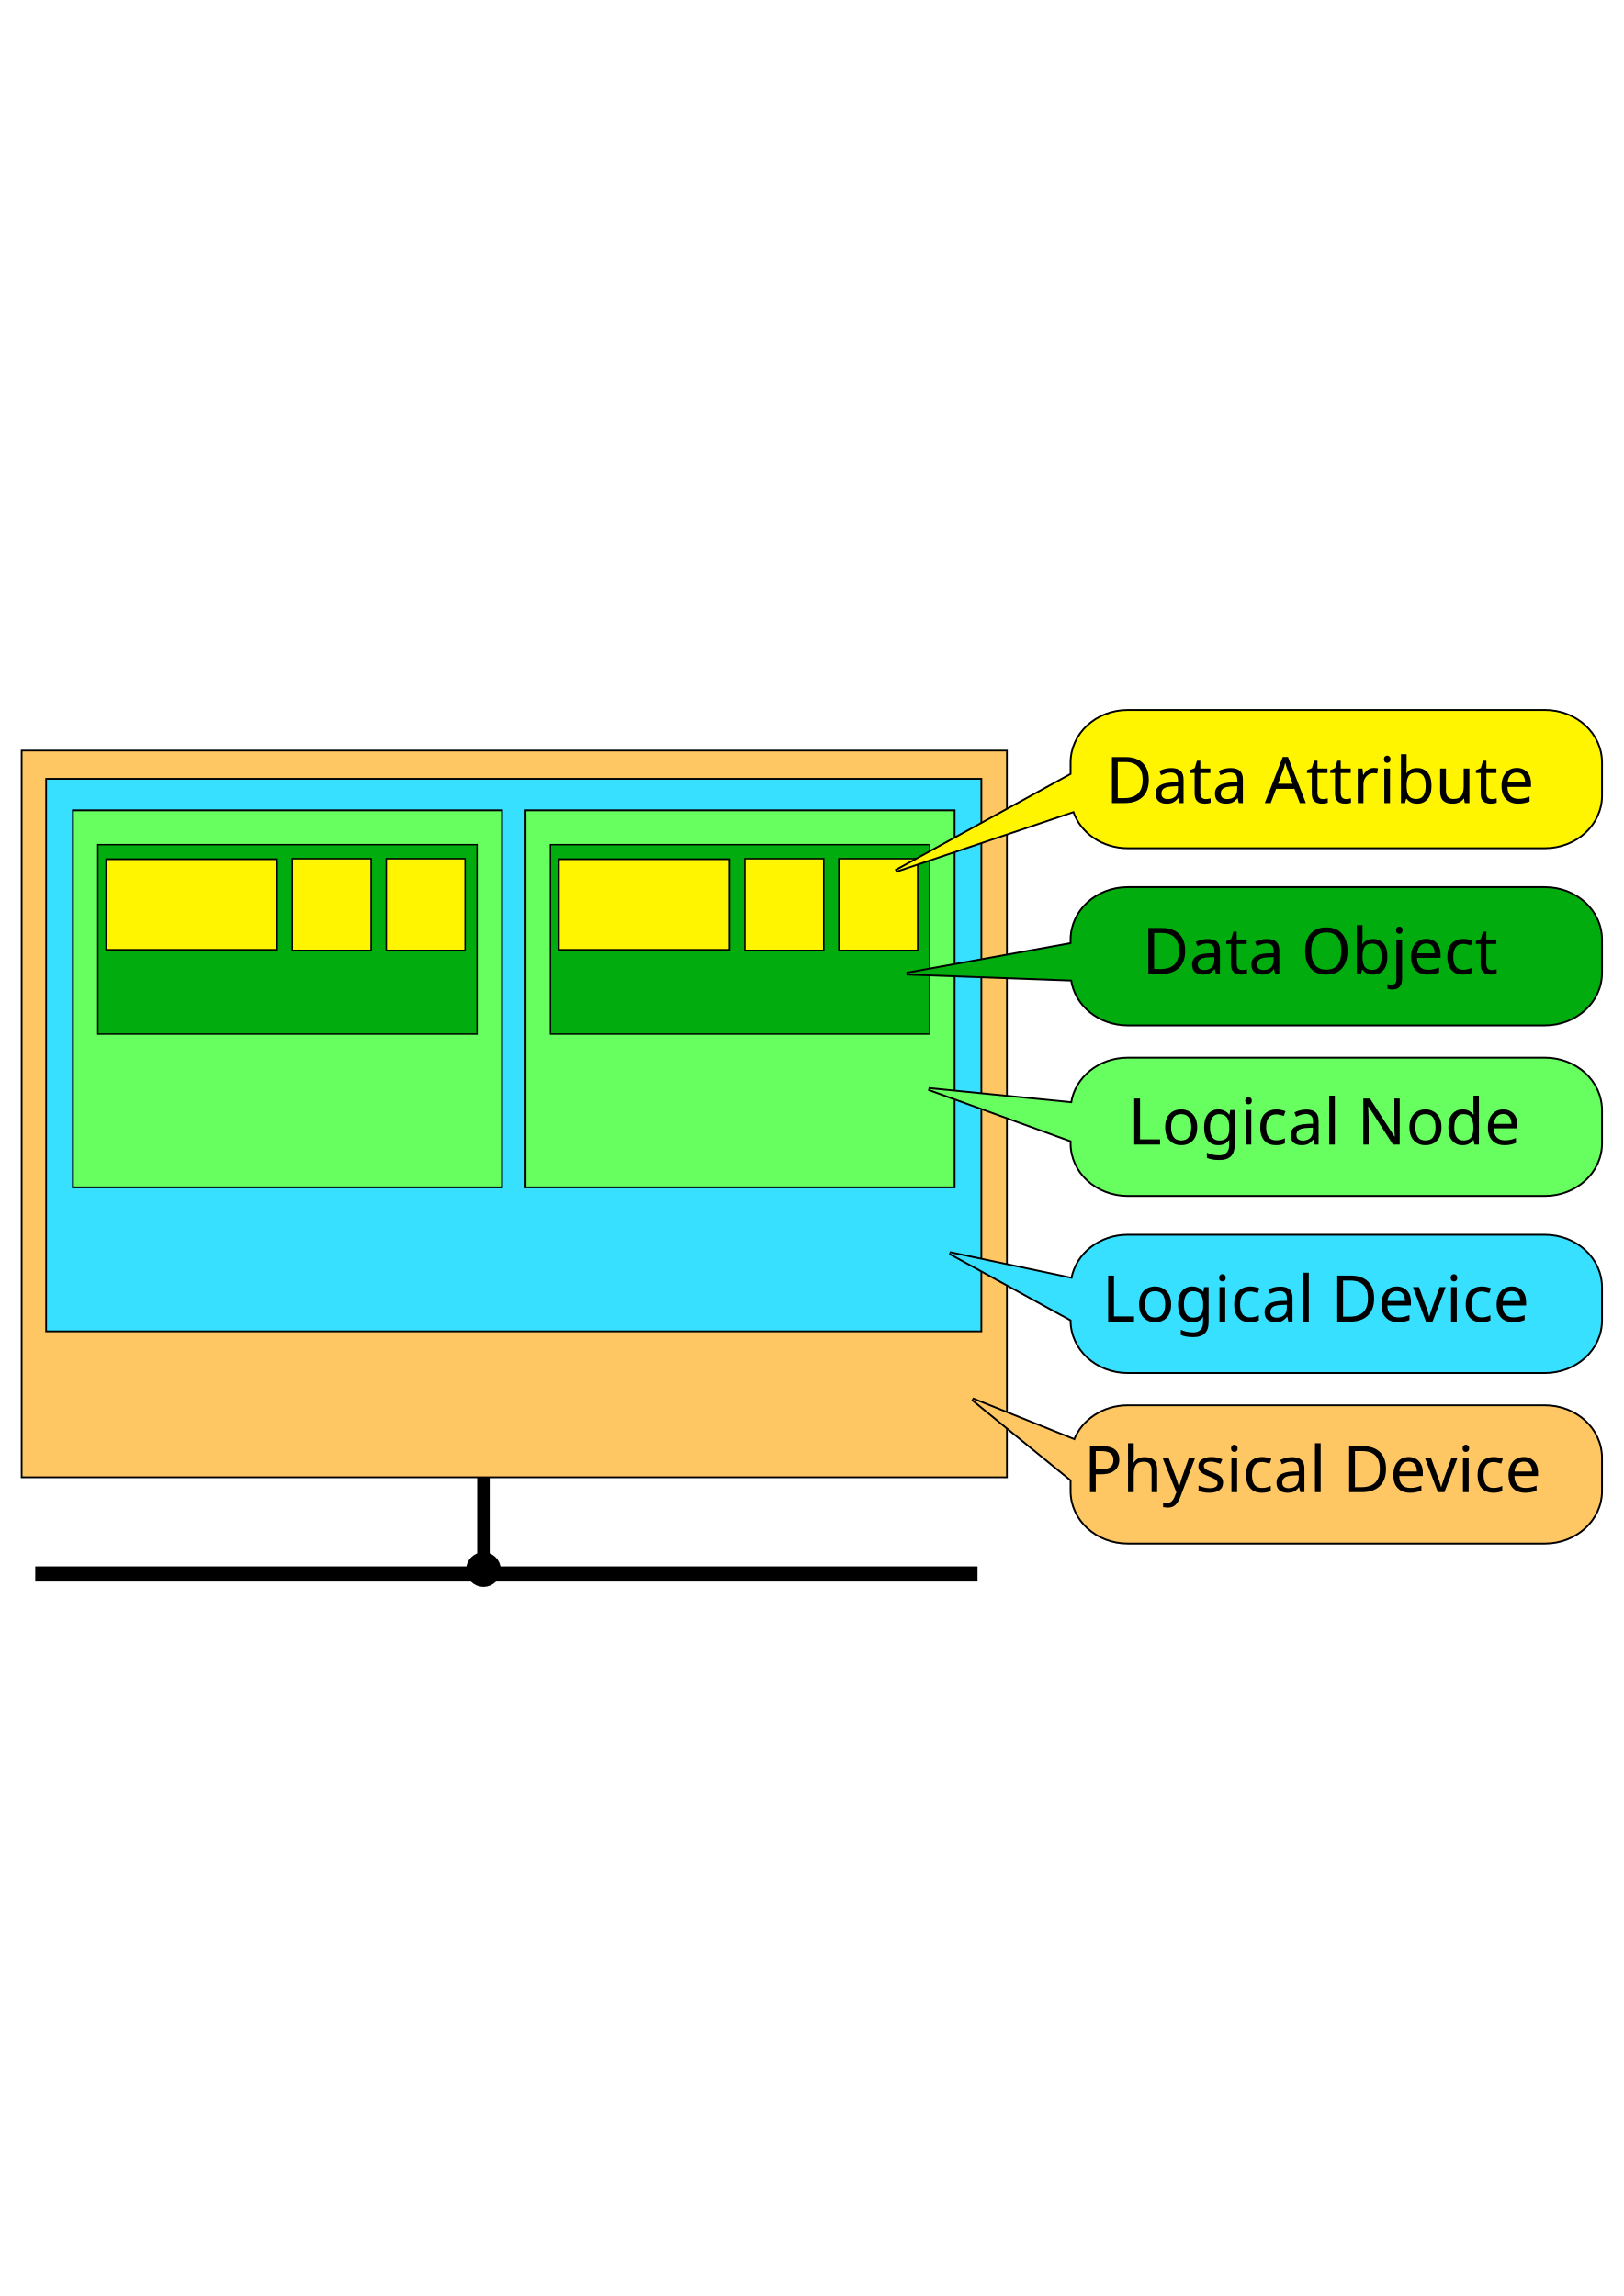
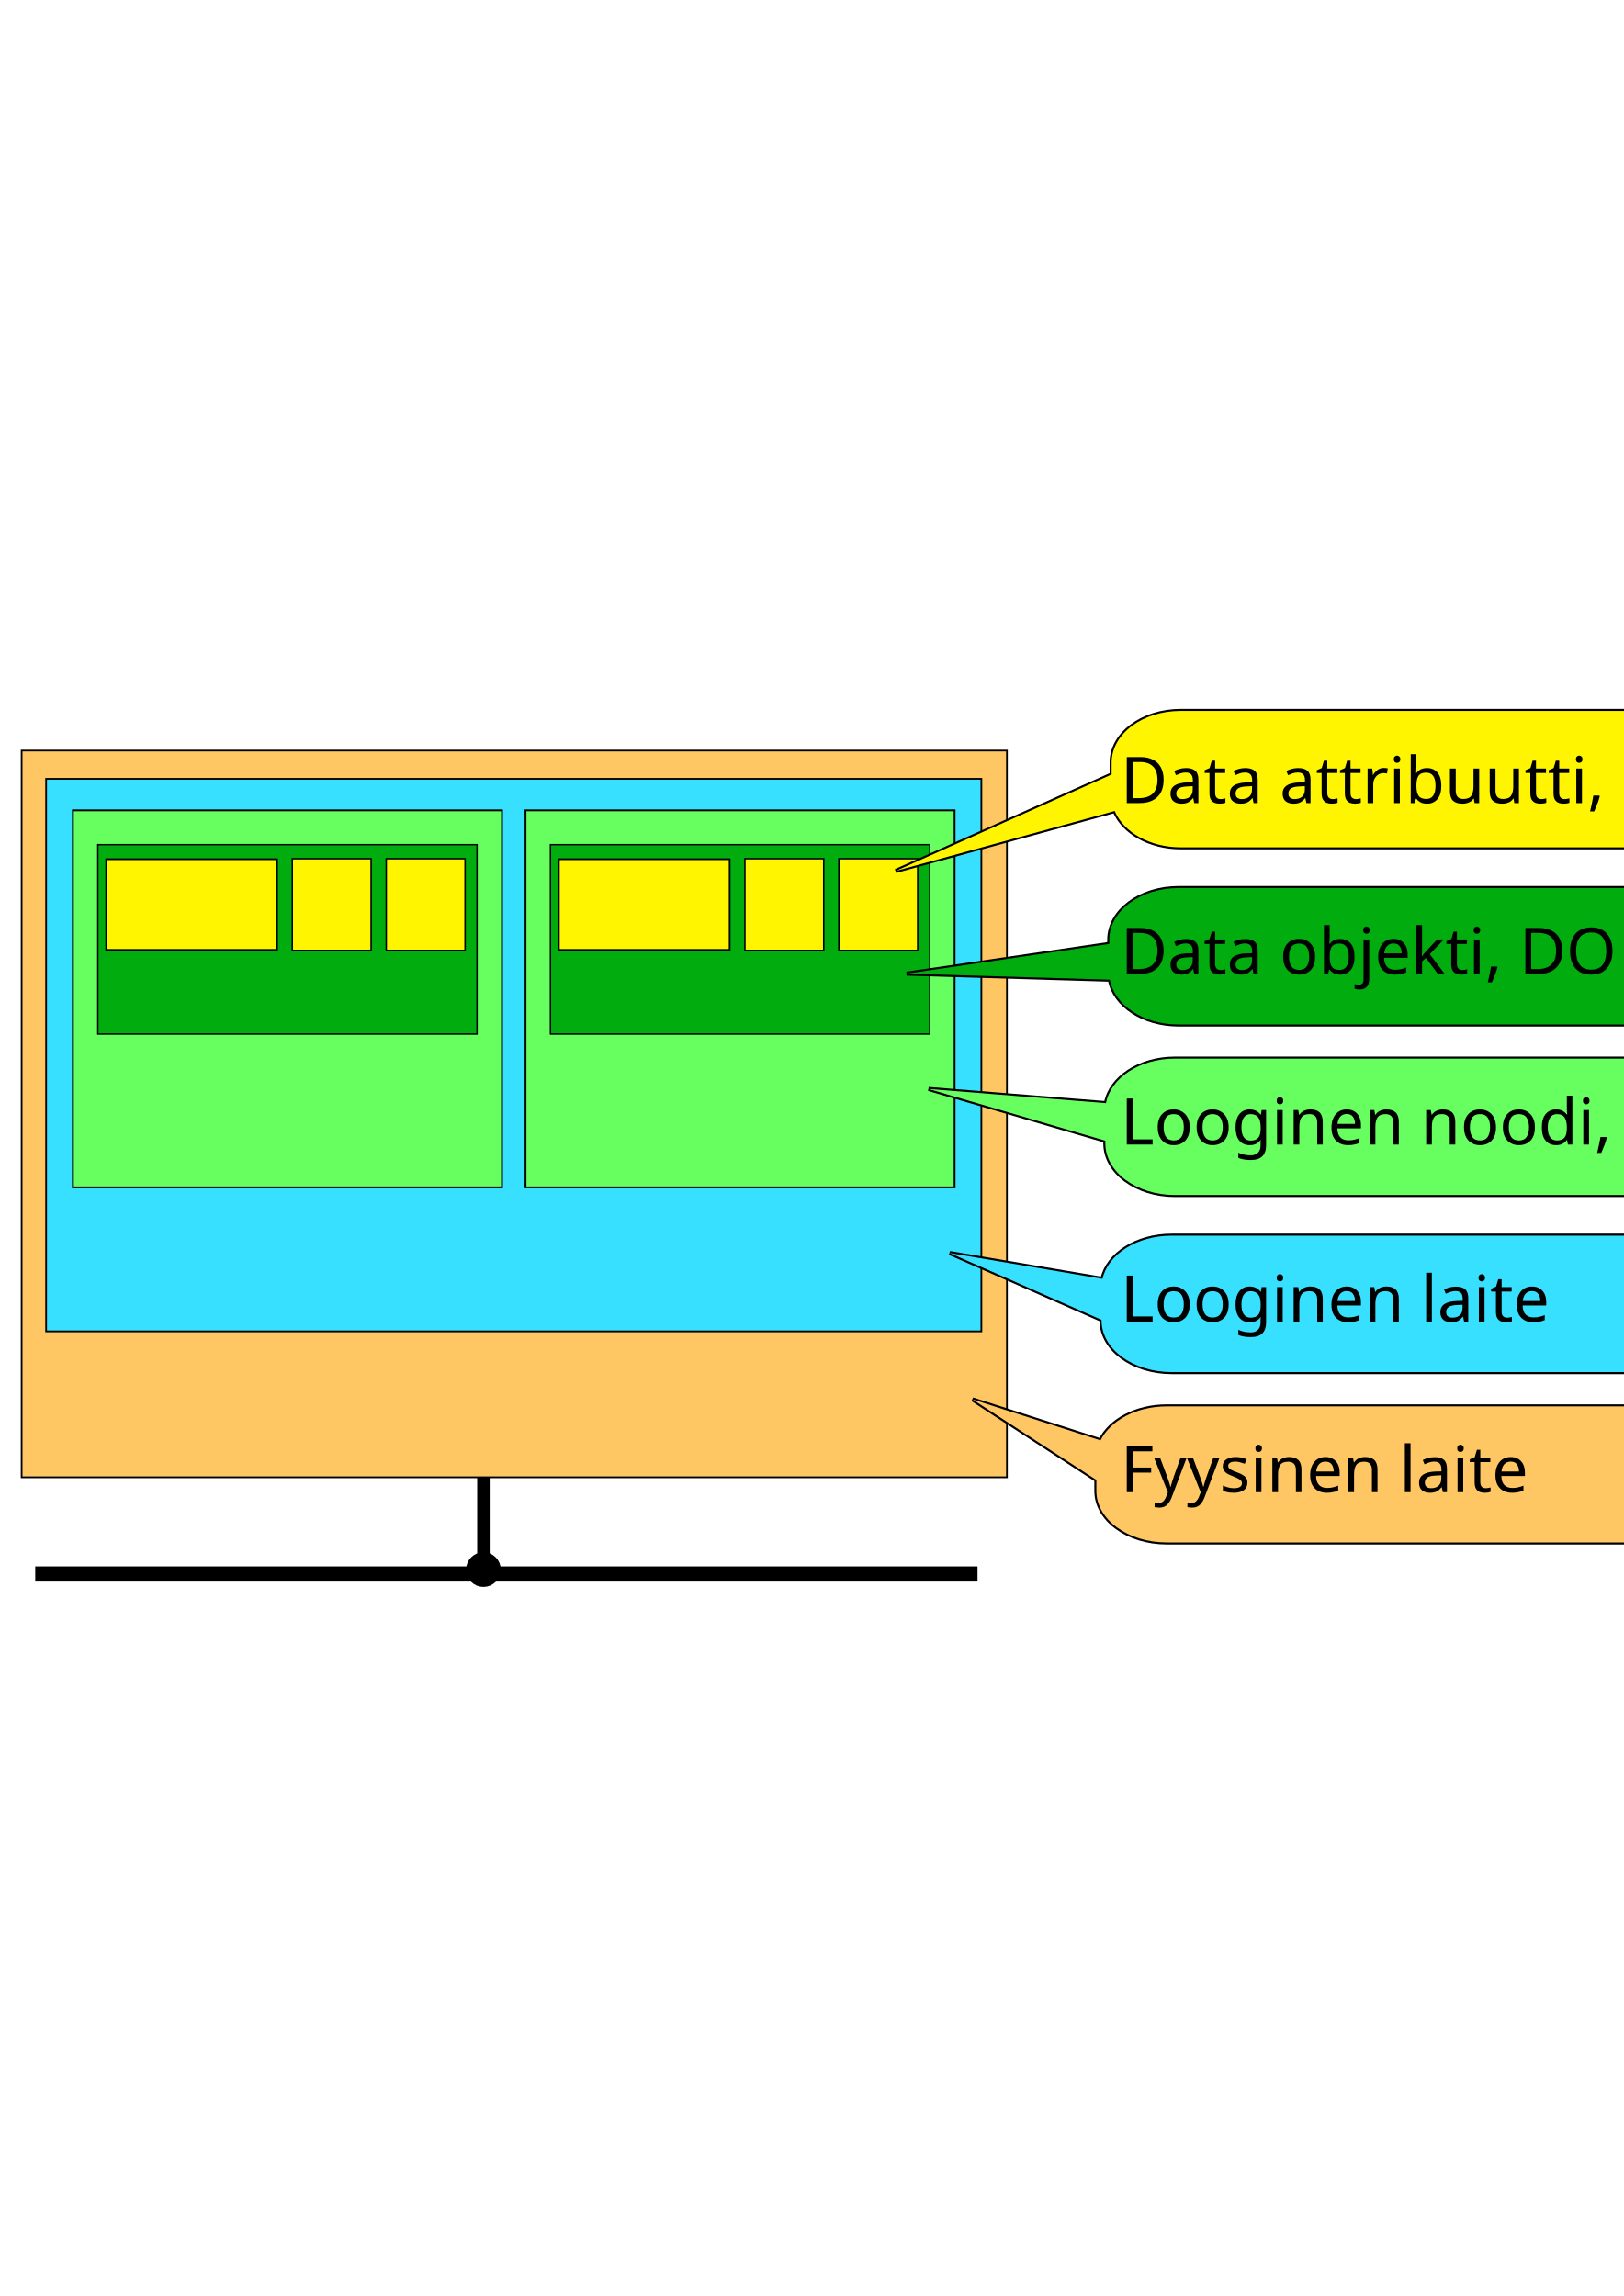
<svg xmlns="http://www.w3.org/2000/svg" width="210mm" height="297mm" viewBox="0 0 210 297" version="1.1" id="svg8">
  <defs id="defs2" />
  <g id="layer1">
    <path style="fill:none;stroke:#000000;stroke-width:1.616;stroke-linecap:butt;stroke-linejoin:miter;stroke-miterlimit:4;stroke-dasharray:none;stroke-opacity:1" d="m 62.525,203.035 v -13.634" id="path1458" />
    <flowRoot xml:space="preserve" id="flowRoot103" style="font-style:normal;font-weight:normal;font-size:16px;line-height:1.25;font-family:sans-serif;letter-spacing:0px;word-spacing:0px;fill:#000000;fill-opacity:1;stroke:none" transform="matrix(0.2567282,0,0,0.2567282,3.117297,4.408754)">
      <flowRegion id="flowRegion105" style="font-size:16px">
        <rect id="rect107" width="305.066" height="217.183" x="395.98" y="72.971" style="font-size:16px" />
      </flowRegion>
      <flowPara id="flowPara109" />
    </flowRoot>
    <rect style="opacity:1;fill:#ffc664;fill-opacity:1;fill-rule:evenodd;stroke:#000000;stroke-width:0.443;stroke-linecap:round;stroke-linejoin:miter;stroke-miterlimit:4;stroke-dasharray:none;stroke-dashoffset:0;stroke-opacity:1;paint-order:stroke markers fill" id="rect1299" width="127.209" height="93.78" x="2.909" y="97.201" />
    <rect style="opacity:1;fill:#38e0ff;fill-opacity:1;fill-rule:evenodd;stroke:#000000;stroke-width:0.45;stroke-linecap:round;stroke-linejoin:miter;stroke-miterlimit:4;stroke-dasharray:none;stroke-dashoffset:0;stroke-opacity:1;paint-order:stroke markers fill" id="rect1141" width="120.734" height="71.248" x="6.078" y="100.858" />
    <g id="g1073" transform="matrix(0.7861599,0,0,0.7861599,-34.36895,69.79945)">
      <rect y="44.698" x="55.859" height="61.739" width="70.292" id="rect847" style="opacity:1;fill:#67ff5f;fill-opacity:1;fill-rule:evenodd;stroke:#000000;stroke-width:0.6;stroke-linecap:round;stroke-linejoin:miter;stroke-miterlimit:4;stroke-dasharray:none;stroke-dashoffset:0;stroke-opacity:1;paint-order:stroke markers fill" />
      <rect y="50.307" x="59.928" height="30.932" width="62.154" id="rect837" style="opacity:1;fill:#00ac0e;fill-opacity:1;fill-rule:evenodd;stroke:#000000;stroke-width:0.466;stroke-linecap:round;stroke-linejoin:miter;stroke-miterlimit:4;stroke-dasharray:none;stroke-dashoffset:0;stroke-opacity:1;paint-order:stroke markers fill" />
      <g transform="translate(0.5669634,0.03848121)" id="g1251">
        <rect style="fill:#fff500;fill-opacity:1;fill-rule:evenodd;stroke:#000000;stroke-width:0.563;stroke-linecap:square;stroke-linejoin:miter;stroke-miterlimit:4;stroke-dasharray:none;stroke-dashoffset:0;stroke-opacity:1;paint-order:stroke markers fill" id="rect82" width="27.82" height="14.635" x="60.766" y="52.692" />
        <flowRoot xml:space="preserve" id="flowRoot916" style="font-style:normal;font-weight:normal;font-size:44.112px;line-height:1.25;font-family:sans-serif;text-align:center;letter-spacing:0px;word-spacing:0px;writing-mode:lr-tb;direction:ltr;text-anchor:middle;fill:#000000;fill-opacity:1;stroke:none" transform="matrix(0.2239254,0,0,0.2239254,1.341307,13.1967)">
          <flowRegion id="flowRegion918" style="font-size:44.112px;text-align:center;writing-mode:lr-tb;direction:ltr;text-anchor:middle">
            <rect ry="0" id="rect920" width="141.379" height="65.191" x="257.354" y="188.575" style="font-size:44.112px;text-align:center;writing-mode:lr-tb;direction:ltr;text-anchor:middle" />
          </flowRegion>
          <flowPara id="flowPara922">Mag</flowPara>
        </flowRoot>
      </g>
      <g transform="translate(-2.474475,0.03848216)" id="g1220">
        <rect y="52.59" x="94.4" height="14.838" width="12.725" id="rect1177" style="fill:#fff500;fill-opacity:1;fill-rule:evenodd;stroke:#000000;stroke-width:0.487;stroke-linecap:square;stroke-linejoin:miter;stroke-miterlimit:4;stroke-dasharray:none;stroke-dashoffset:0;stroke-opacity:1;paint-order:stroke markers fill" />
        <flowRoot transform="matrix(0.2239254,0,0,0.2239254,31.33831,11.47221)" style="font-style:normal;font-weight:normal;font-size:44.112px;line-height:1.25;font-family:sans-serif;text-align:center;letter-spacing:0px;word-spacing:0px;writing-mode:lr-tb;direction:ltr;text-anchor:middle;fill:#000000;fill-opacity:1;stroke:none" id="flowRoot1185" xml:space="preserve">
          <flowRegion style="font-size:44.112px;text-align:center;writing-mode:lr-tb;direction:ltr;text-anchor:middle" id="flowRegion1181">
            <rect style="font-size:44.112px;text-align:center;writing-mode:lr-tb;direction:ltr;text-anchor:middle" y="188.405" x="257.184" height="65.532" width="107.117" id="rect1179" />
          </flowRegion>
          <flowPara id="flowPara1183">q</flowPara>
        </flowRoot>
      </g>
      <g transform="translate(0.8126544,1.700893)" id="g1244">
        <rect style="fill:#fff500;fill-opacity:1;fill-rule:evenodd;stroke:#000000;stroke-width:0.487;stroke-linecap:square;stroke-linejoin:miter;stroke-miterlimit:4;stroke-dasharray:none;stroke-dashoffset:0;stroke-opacity:1;paint-order:stroke markers fill" id="rect1222" width="12.725" height="14.838" x="106.571" y="50.927" />
        <flowRoot xml:space="preserve" id="flowRoot1230" style="font-style:normal;font-weight:normal;font-size:44.112px;line-height:1.25;font-family:sans-serif;text-align:center;letter-spacing:0px;word-spacing:0px;writing-mode:lr-tb;direction:ltr;text-anchor:middle;fill:#000000;fill-opacity:1;stroke:none" transform="matrix(0.2239254,0,0,0.2239254,43.33906,11.37771)">
          <flowRegion id="flowRegion1226" style="font-size:44.112px;text-align:center;writing-mode:lr-tb;direction:ltr;text-anchor:middle">
            <rect id="rect1224" width="107.117" height="65.532" x="257.184" y="188.405" style="font-size:44.112px;text-align:center;writing-mode:lr-tb;direction:ltr;text-anchor:middle" />
          </flowRegion>
          <flowPara id="flowPara1228">t</flowPara>
        </flowRoot>
      </g>
      <flowRoot transform="matrix(0.2645833,0,0,0.2645833,18.56158,-0.4566717)" style="font-style:normal;font-weight:normal;font-size:37.333px;line-height:1.25;font-family:sans-serif;letter-spacing:0px;word-spacing:0px;fill:#000000;fill-opacity:1;stroke:none" id="flowRoot839" xml:space="preserve">
        <flowRegion style="font-size:37.333px" id="flowRegion841">
          <rect style="font-size:37.333px" y="266.091" x="227.5" height="47.5" width="98.929" id="rect843" />
        </flowRegion>
        <flowPara id="flowPara845">TotW</flowPara>
      </flowRoot>
      <flowRoot transform="matrix(0.2645833,0,0,0.2645833,11.44527,2.56607)" style="font-style:normal;font-weight:normal;font-size:40px;line-height:1.25;font-family:sans-serif;letter-spacing:0px;word-spacing:0px;fill:#000000;fill-opacity:1;stroke:none" id="flowRoot849" xml:space="preserve">
        <flowRegion id="flowRegion851">
          <rect y="307.045" x="224.968" height="47.379" width="154.682" id="rect853" />
        </flowRegion>
        <flowPara id="flowPara855">MMXU1</flowPara>
      </flowRoot>
      <flowRoot transform="matrix(0.2645833,0,0,0.2645833,7.728702,-11.15188)" style="font-style:normal;font-variant:normal;font-weight:normal;font-stretch:normal;font-size:32px;line-height:1.25;font-family:sans-serif;-inkscape-font-specification:'sans-serif, Normal';font-variant-ligatures:normal;font-variant-caps:normal;font-variant-numeric:normal;font-feature-settings:normal;text-align:start;letter-spacing:0px;word-spacing:0px;writing-mode:lr-tb;text-anchor:start;fill:#000000;fill-opacity:1;stroke:none" id="flowRoot1031" xml:space="preserve">
        <flowRegion style="font-style:normal;font-variant:normal;font-weight:normal;font-stretch:normal;font-size:32px;font-family:sans-serif;-inkscape-font-specification:'sans-serif, Normal';font-variant-ligatures:normal;font-variant-caps:normal;font-variant-numeric:normal;font-feature-settings:normal;text-align:start;writing-mode:lr-tb;text-anchor:start" id="flowRegion1033">
          <rect style="font-style:normal;font-variant:normal;font-weight:normal;font-stretch:normal;font-size:32px;font-family:sans-serif;-inkscape-font-specification:'sans-serif, Normal';font-variant-ligatures:normal;font-variant-caps:normal;font-variant-numeric:normal;font-feature-settings:normal;text-align:start;writing-mode:lr-tb;text-anchor:start" y="402.281" x="211.122" height="41.667" width="211.735" id="rect1035" />
        </flowRegion>
        <flowPara id="flowPara1037">Logical Node</flowPara>
      </flowRoot>
    </g>
    <rect y="104.939" x="68.084" height="48.537" width="55.261" id="rect1075" style="opacity:1;fill:#67ff5f;fill-opacity:1;fill-rule:evenodd;stroke:#000000;stroke-width:0.472;stroke-linecap:round;stroke-linejoin:miter;stroke-miterlimit:4;stroke-dasharray:none;stroke-dashoffset:0;stroke-opacity:1;paint-order:stroke markers fill" />
    <rect y="109.349" x="71.283" height="24.317" width="48.863" id="rect1077" style="opacity:1;fill:#00ac0e;fill-opacity:1;fill-rule:evenodd;stroke:#000000;stroke-width:0.367;stroke-linecap:round;stroke-linejoin:miter;stroke-miterlimit:4;stroke-dasharray:none;stroke-dashoffset:0;stroke-opacity:1;paint-order:stroke markers fill" />
    <g transform="matrix(0.7861599,0,0,0.7861599,24.61527,69.8297)" id="g1089">
      <rect style="fill:#fff500;fill-opacity:1;fill-rule:evenodd;stroke:#000000;stroke-width:0.563;stroke-linecap:square;stroke-linejoin:miter;stroke-miterlimit:4;stroke-dasharray:none;stroke-dashoffset:0;stroke-opacity:1;paint-order:stroke markers fill" id="rect1079" width="27.82" height="14.635" x="60.766" y="52.692" />
      <flowRoot xml:space="preserve" id="flowRoot1087" style="font-style:normal;font-weight:normal;font-size:44.112px;line-height:1.25;font-family:sans-serif;text-align:center;letter-spacing:0px;word-spacing:0px;writing-mode:lr-tb;direction:ltr;text-anchor:middle;fill:#000000;fill-opacity:1;stroke:none" transform="matrix(0.2239254,0,0,0.2239254,1.341307,13.1967)">
        <flowRegion id="flowRegion1083" style="font-size:44.112px;text-align:center;writing-mode:lr-tb;direction:ltr;text-anchor:middle">
          <rect ry="0" id="rect1081" width="141.379" height="65.191" x="257.354" y="188.575" style="font-size:44.112px;text-align:center;writing-mode:lr-tb;direction:ltr;text-anchor:middle" />
        </flowRegion>
        <flowPara id="flowPara1085">StVal</flowPara>
      </flowRoot>
    </g>
    <g transform="matrix(0.7861599,0,0,0.7861599,22.22421,69.8297)" id="g1101">
      <rect y="52.59" x="94.4" height="14.838" width="12.725" id="rect1091" style="fill:#fff500;fill-opacity:1;fill-rule:evenodd;stroke:#000000;stroke-width:0.487;stroke-linecap:square;stroke-linejoin:miter;stroke-miterlimit:4;stroke-dasharray:none;stroke-dashoffset:0;stroke-opacity:1;paint-order:stroke markers fill" />
      <flowRoot transform="matrix(0.2239254,0,0,0.2239254,31.33831,11.47221)" style="font-style:normal;font-weight:normal;font-size:44.112px;line-height:1.25;font-family:sans-serif;text-align:center;letter-spacing:0px;word-spacing:0px;writing-mode:lr-tb;direction:ltr;text-anchor:middle;fill:#000000;fill-opacity:1;stroke:none" id="flowRoot1099" xml:space="preserve">
        <flowRegion style="font-size:44.112px;text-align:center;writing-mode:lr-tb;direction:ltr;text-anchor:middle" id="flowRegion1095">
          <rect style="font-size:44.112px;text-align:center;writing-mode:lr-tb;direction:ltr;text-anchor:middle" y="188.405" x="257.184" height="65.532" width="107.117" id="rect1093" />
        </flowRegion>
        <flowPara id="flowPara1097">q</flowPara>
      </flowRoot>
    </g>
    <g transform="matrix(0.7861599,0,0,0.7861599,24.80842,71.13662)" id="g1113">
      <rect style="fill:#fff500;fill-opacity:1;fill-rule:evenodd;stroke:#000000;stroke-width:0.487;stroke-linecap:square;stroke-linejoin:miter;stroke-miterlimit:4;stroke-dasharray:none;stroke-dashoffset:0;stroke-opacity:1;paint-order:stroke markers fill" id="rect1103" width="12.725" height="14.838" x="106.571" y="50.927" />
      <flowRoot xml:space="preserve" id="flowRoot1111" style="font-style:normal;font-weight:normal;font-size:44.112px;line-height:1.25;font-family:sans-serif;text-align:center;letter-spacing:0px;word-spacing:0px;writing-mode:lr-tb;direction:ltr;text-anchor:middle;fill:#000000;fill-opacity:1;stroke:none" transform="matrix(0.2239254,0,0,0.2239254,43.33906,11.37771)">
        <flowRegion id="flowRegion1107" style="font-size:44.112px;text-align:center;writing-mode:lr-tb;direction:ltr;text-anchor:middle">
          <rect id="rect1105" width="107.117" height="65.532" x="257.184" y="188.405" style="font-size:44.112px;text-align:center;writing-mode:lr-tb;direction:ltr;text-anchor:middle" />
        </flowRegion>
        <flowPara id="flowPara1109">t</flowPara>
      </flowRoot>
    </g>
    <flowRoot transform="matrix(0.2080048,0,0,0.2080048,41.59832,69.44043)" style="font-style:normal;font-weight:normal;font-size:37.333px;line-height:1.25;font-family:sans-serif;letter-spacing:0px;word-spacing:0px;fill:#000000;fill-opacity:1;stroke:none" id="flowRoot1121" xml:space="preserve">
      <flowRegion style="font-size:37.333px" id="flowRegion1117">
        <rect style="font-size:37.333px" y="266.091" x="227.5" height="45.357" width="72.5" id="rect1115" />
      </flowRegion>
      <flowPara id="flowPara1119">Pos</flowPara>
    </flowRoot>
    <flowRoot transform="matrix(0.2080048,0,0,0.2080048,35.32866,71.81679)" style="font-style:normal;font-weight:normal;font-size:40px;line-height:1.25;font-family:sans-serif;letter-spacing:0px;word-spacing:0px;fill:#000000;fill-opacity:1;stroke:none" id="flowRoot1129" xml:space="preserve">
      <flowRegion id="flowRegion1125">
        <rect y="307.045" x="224.968" height="48.093" width="134.682" id="rect1123" />
      </flowRegion>
      <flowPara id="flowPara1127">XCBR1</flowPara>
    </flowRoot>
    <flowRoot transform="matrix(0.2080048,0,0,0.2080048,30.24554,61.03229)" style="font-style:normal;font-variant:normal;font-weight:normal;font-stretch:normal;font-size:32px;line-height:1.25;font-family:sans-serif;-inkscape-font-specification:'sans-serif, Normal';font-variant-ligatures:normal;font-variant-caps:normal;font-variant-numeric:normal;font-feature-settings:normal;text-align:start;letter-spacing:0px;word-spacing:0px;writing-mode:lr-tb;text-anchor:start;fill:#000000;fill-opacity:1;stroke:none" id="flowRoot1137" xml:space="preserve">
      <flowRegion style="font-style:normal;font-variant:normal;font-weight:normal;font-stretch:normal;font-size:32px;font-family:sans-serif;-inkscape-font-specification:'sans-serif, Normal';font-variant-ligatures:normal;font-variant-caps:normal;font-variant-numeric:normal;font-feature-settings:normal;text-align:start;writing-mode:lr-tb;text-anchor:start" id="flowRegion1133">
        <rect style="font-style:normal;font-variant:normal;font-weight:normal;font-stretch:normal;font-size:32px;font-family:sans-serif;-inkscape-font-specification:'sans-serif, Normal';font-variant-ligatures:normal;font-variant-caps:normal;font-variant-numeric:normal;font-feature-settings:normal;text-align:start;writing-mode:lr-tb;text-anchor:start" y="402.281" x="211.122" height="36.667" width="210.307" id="rect1131" />
      </flowRegion>
      <flowPara id="flowPara1135">Logical Node</flowPara>
    </flowRoot>
    <flowRoot xml:space="preserve" id="flowRoot1279" style="font-style:normal;font-variant:normal;font-weight:normal;font-stretch:normal;font-size:32px;line-height:1.25;font-family:sans-serif;-inkscape-font-specification:'sans-serif, Normal';font-variant-ligatures:normal;font-variant-caps:normal;font-variant-numeric:normal;font-feature-settings:normal;text-align:start;letter-spacing:0px;word-spacing:0px;writing-mode:lr-tb;text-anchor:start;fill:#000000;fill-opacity:1;stroke:none" transform="matrix(0.2080048,0,0,0.2080048,-20.20851,69.178)">
      <flowRegion id="flowRegion1281" style="font-style:normal;font-variant:normal;font-weight:normal;font-stretch:normal;font-size:32px;font-family:sans-serif;-inkscape-font-specification:'sans-serif, Normal';font-variant-ligatures:normal;font-variant-caps:normal;font-variant-numeric:normal;font-feature-settings:normal;text-align:start;writing-mode:lr-tb;text-anchor:start">
        <rect id="rect1283" width="237.857" height="40" x="300" y="456.091" style="font-style:normal;font-variant:normal;font-weight:normal;font-stretch:normal;font-size:32px;font-family:sans-serif;-inkscape-font-specification:'sans-serif, Normal';font-variant-ligatures:normal;font-variant-caps:normal;font-variant-numeric:normal;font-feature-settings:normal;text-align:start;writing-mode:lr-tb;text-anchor:start" />
      </flowRegion>
      <flowPara id="flowPara1285">Logical Device</flowPara>
    </flowRoot>
    <text xml:space="preserve" style="font-style:normal;font-weight:normal;font-size:10.269px;line-height:1.25;font-family:sans-serif;letter-spacing:0px;word-spacing:0px;fill:#000000;fill-opacity:1;stroke:none;stroke-width:0.257" x="146.152" y="132.136" id="text1289">
      <tspan id="tspan1287" x="146.152" y="141.222" style="stroke-width:0.257" />
    </text>
    <flowRoot xml:space="preserve" id="flowRoot1291" style="font-style:normal;font-weight:normal;font-size:40px;line-height:1.25;font-family:sans-serif;letter-spacing:0px;word-spacing:0px;fill:#000000;fill-opacity:1;stroke:none" transform="matrix(0.2080048,0,0,0.2080048,31.96007,68.60517)">
      <flowRegion id="flowRegion1293">
        <rect id="rect1295" width="208.878" height="55.953" x="126.122" y="414.424" />
      </flowRegion>
      <flowPara id="flowPara1297">LDx</flowPara>
    </flowRoot>
    <flowRoot xml:space="preserve" id="flowRoot1301" style="font-style:normal;font-variant:normal;font-weight:normal;font-stretch:normal;font-size:32px;line-height:1.25;font-family:sans-serif;-inkscape-font-specification:'sans-serif, Normal';font-variant-ligatures:normal;font-variant-caps:normal;font-variant-numeric:normal;font-feature-settings:normal;text-align:start;letter-spacing:0px;word-spacing:0px;writing-mode:lr-tb;text-anchor:start;fill:#000000;fill-opacity:1;stroke:none" transform="matrix(0.2080048,0,0,0.2080048,5.164143,66.179)">
      <flowRegion id="flowRegion1303" style="font-style:normal;font-variant:normal;font-weight:normal;font-stretch:normal;font-size:32px;font-family:sans-serif;-inkscape-font-specification:'sans-serif, Normal';font-variant-ligatures:normal;font-variant-caps:normal;font-variant-numeric:normal;font-feature-settings:normal;text-align:start;writing-mode:lr-tb;text-anchor:start">
        <rect id="rect1305" width="319.286" height="47.857" x="169.286" y="556.805" style="font-style:normal;font-variant:normal;font-weight:normal;font-stretch:normal;font-size:32px;font-family:sans-serif;-inkscape-font-specification:'sans-serif, Normal';font-variant-ligatures:normal;font-variant-caps:normal;font-variant-numeric:normal;font-feature-settings:normal;text-align:start;writing-mode:lr-tb;text-anchor:start" />
      </flowRegion>
      <flowPara id="flowPara1307">Physical Device</flowPara>
    </flowRoot>
    <flowRoot xml:space="preserve" id="flowRoot1309" style="font-style:normal;font-weight:normal;font-size:40px;line-height:1.25;font-family:sans-serif;letter-spacing:0px;word-spacing:0px;fill:#000000;fill-opacity:1;stroke:none" transform="matrix(0.2080048,0,0,0.2080048,0.2601859,62.97094)">
      <flowRegion id="flowRegion1311">
        <rect id="rect1313" width="102.857" height="47.857" x="271.429" y="528.234" />
      </flowRegion>
      <flowPara id="flowPara1315">IEDx</flowPara>
    </flowRoot>
-     <path style="opacity:1;fill:#fff500;fill-opacity:1;fill-rule:evenodd;stroke:#000000;stroke-width:0.472;stroke-linecap:round;stroke-linejoin:miter;stroke-miterlimit:4;stroke-dasharray:none;stroke-dashoffset:0;stroke-opacity:1;paint-order:stroke markers fill" d="m 145.859,91.957 c -4.033,0 -7.28,2.982 -7.28,6.686 v 1.539 l -22.738,12.485 23.063,-7.76 c 0.917,2.728 3.676,4.699 6.956,4.699 h 53.938 c 4.033,0 7.28,-2.982 7.28,-6.686 v -4.278 c 0,-3.704 -3.247,-6.686 -7.28,-6.686 z" id="rect1339" />
-     <text xml:space="preserve" style="font-style:normal;font-weight:normal;font-size:8.32px;line-height:1.25;font-family:sans-serif;letter-spacing:0px;word-spacing:0px;fill:#000000;fill-opacity:1;stroke:none;stroke-width:0.208" x="143" y="103.884" id="text1321">
-       <tspan id="tspan1319" x="143" y="103.884" style="stroke-width:0.208">Data Attribute</tspan>
+     <path style="opacity:1;fill:#fff500;fill-opacity:1;fill-rule:evenodd;stroke:#000000;stroke-width:0.523;stroke-linecap:round;stroke-linejoin:miter;stroke-miterlimit:4;stroke-dasharray:none;stroke-dashoffset:0;stroke-opacity:1;paint-order:stroke markers fill" d="m 152.714,91.957 c -4.954,0 -8.943,2.982 -8.943,6.686 v 1.539 l -27.931,12.485 28.33,-7.76 c 1.127,2.728 4.516,4.699 8.544,4.699 h 66.255 c 4.954,0 8.943,-2.982 8.943,-6.686 v -4.278 c 0,-3.704 -3.988,-6.686 -8.943,-6.686 z" id="rect1339" />
+     <text xml:space="preserve" style="font-style:normal;font-weight:normal;font-size:8.32px;line-height:1.25;font-family:sans-serif;letter-spacing:0px;word-spacing:0px;fill:#000000;fill-opacity:1;stroke:none;stroke-width:0.208" x="144.919" y="103.884" id="text1321">
+       <tspan id="tspan1319" x="144.919" y="103.884" style="stroke-width:0.208">Data attribuutti, DA</tspan>
    </text>
-     <path style="opacity:1;fill:#00ac0e;fill-opacity:1;fill-rule:evenodd;stroke:#000000;stroke-width:0.472;stroke-linecap:round;stroke-linejoin:miter;stroke-miterlimit:4;stroke-dasharray:none;stroke-dashoffset:0;stroke-opacity:1;paint-order:stroke markers fill" d="m 145.859,114.874 c -4.033,0 -7.28,2.982 -7.28,6.686 v 0.537 l -21.318,3.849 21.383,0.781 c 0.471,3.28 3.51,5.797 7.215,5.797 h 53.938 c 4.033,0 7.28,-2.982 7.28,-6.686 v -4.278 c 0,-3.704 -3.247,-6.686 -7.28,-6.686 z" id="rect1352" />
-     <text xml:space="preserve" style="font-style:normal;font-weight:normal;font-size:8.32px;line-height:1.25;font-family:sans-serif;letter-spacing:0px;word-spacing:0px;fill:#000000;fill-opacity:1;stroke:none;stroke-width:0.208" x="147.707" y="125.994" id="text1325">
-       <tspan id="tspan1323" x="147.707" y="125.994" style="stroke-width:0.208">Data Object</tspan>
+     <path style="opacity:1;fill:#00ac0e;fill-opacity:1;fill-rule:evenodd;stroke:#000000;stroke-width:0.523;stroke-linecap:round;stroke-linejoin:miter;stroke-miterlimit:4;stroke-dasharray:none;stroke-dashoffset:0;stroke-opacity:1;paint-order:stroke markers fill" d="m 152.413,114.874 c -4.958,0 -8.949,2.982 -8.949,6.686 v 0.537 l -26.203,3.849 26.284,0.781 c 0.579,3.28 4.315,5.797 8.868,5.797 h 66.299 c 4.958,0 8.949,-2.982 8.949,-6.686 v -4.278 c 0,-3.704 -3.991,-6.686 -8.949,-6.686 z" id="rect1352" />
+     <text xml:space="preserve" style="font-style:normal;font-weight:normal;font-size:8.32px;line-height:1.25;font-family:sans-serif;letter-spacing:0px;word-spacing:0px;fill:#000000;fill-opacity:1;stroke:none;stroke-width:0.208" x="144.919" y="125.994" id="text1325">
+       <tspan id="tspan1323" x="144.919" y="125.994" style="stroke-width:0.208">Data objekti, DO</tspan>
    </text>
-     <path style="opacity:1;fill:#67ff5f;fill-opacity:1;fill-rule:evenodd;stroke:#000000;stroke-width:0.472;stroke-linecap:round;stroke-linejoin:miter;stroke-miterlimit:4;stroke-dasharray:none;stroke-dashoffset:0;stroke-opacity:1;paint-order:stroke markers fill" d="m 145.859,136.936 c -3.692,0 -6.724,2.5 -7.21,5.764 l -18.551,-1.836 18.481,6.693 v 0.342 c 0,3.704 3.247,6.686 7.28,6.686 h 53.938 c 4.033,0 7.28,-2.982 7.28,-6.686 v -4.278 c 0,-3.704 -3.247,-6.686 -7.28,-6.686 z" id="rect1354" />
-     <text xml:space="preserve" style="font-style:normal;font-weight:normal;font-size:8.32px;line-height:1.25;font-family:sans-serif;letter-spacing:0px;word-spacing:0px;fill:#000000;fill-opacity:1;stroke:none;stroke-width:0.208" x="145.884" y="148.056" id="text1329">
-       <tspan id="tspan1327" x="145.884" y="148.056" style="stroke-width:0.208">Logical Node</tspan>
+     <path style="opacity:1;fill:#67ff5f;fill-opacity:1;fill-rule:evenodd;stroke:#000000;stroke-width:0.525;stroke-linecap:round;stroke-linejoin:miter;stroke-miterlimit:4;stroke-dasharray:none;stroke-dashoffset:0;stroke-opacity:1;paint-order:stroke markers fill" d="m 151.961,136.936 c -4.567,0 -8.317,2.5 -8.918,5.764 l -22.945,-1.836 22.859,6.693 v 0.342 c 0,3.704 4.016,6.686 9.005,6.686 h 66.714 c 4.989,0 9.005,-2.982 9.005,-6.686 v -4.278 c 0,-3.704 -4.016,-6.686 -9.005,-6.686 z" id="rect1354" />
+     <text xml:space="preserve" style="font-style:normal;font-weight:normal;font-size:8.32px;line-height:1.25;font-family:sans-serif;letter-spacing:0px;word-spacing:0px;fill:#000000;fill-opacity:1;stroke:none;stroke-width:0.208" x="144.919" y="148.056" id="text1329">
+       <tspan id="tspan1327" x="144.919" y="148.056" style="stroke-width:0.208">Looginen noodi, LN</tspan>
    </text>
-     <path style="opacity:1;fill:#38e0ff;fill-opacity:1;fill-rule:evenodd;stroke:#000000;stroke-width:0.472;stroke-linecap:round;stroke-linejoin:miter;stroke-miterlimit:4;stroke-dasharray:none;stroke-dashoffset:0;stroke-opacity:1;paint-order:stroke markers fill" d="m 145.859,159.839 c -3.626,0 -6.615,2.411 -7.182,5.589 l -15.848,-3.341 15.749,8.643 v 0.074 c 0,3.704 3.247,6.686 7.28,6.686 h 53.938 c 4.033,0 7.28,-2.982 7.28,-6.686 v -4.278 c 0,-3.704 -3.247,-6.686 -7.28,-6.686 z" id="rect1371" />
-     <text id="text1375" y="170.959" x="142.513" style="font-style:normal;font-weight:normal;font-size:8.32px;line-height:1.25;font-family:sans-serif;letter-spacing:0px;word-spacing:0px;fill:#000000;fill-opacity:1;stroke:none;stroke-width:0.208" xml:space="preserve">
-       <tspan style="stroke-width:0.208" y="170.959" x="142.513" id="tspan1373">Logical Device</tspan>
+     <path style="opacity:1;fill:#38e0ff;fill-opacity:1;fill-rule:evenodd;stroke:#000000;stroke-width:0.527;stroke-linecap:round;stroke-linejoin:miter;stroke-miterlimit:4;stroke-dasharray:none;stroke-dashoffset:0;stroke-opacity:1;paint-order:stroke markers fill" d="m 151.542,159.839 c -4.521,0 -8.247,2.411 -8.954,5.589 l -19.759,-3.341 19.636,8.643 v 0.074 c 0,3.704 4.048,6.686 9.077,6.686 h 67.25 c 5.029,0 9.077,-2.982 9.077,-6.686 v -4.278 c 0,-3.704 -4.048,-6.686 -9.077,-6.686 z" id="rect1371" />
+     <text id="text1375" y="170.959" x="144.919" style="font-style:normal;font-weight:normal;font-size:8.32px;line-height:1.25;font-family:sans-serif;letter-spacing:0px;word-spacing:0px;fill:#000000;fill-opacity:1;stroke:none;stroke-width:0.208" xml:space="preserve">
+       <tspan style="stroke-width:0.208" y="170.959" x="144.919" id="tspan1373">Looginen laite</tspan>
    </text>
-     <path style="opacity:1;fill:#ffc664;fill-opacity:1;fill-rule:evenodd;stroke:#000000;stroke-width:0.472;stroke-linecap:round;stroke-linejoin:miter;stroke-miterlimit:4;stroke-dasharray:none;stroke-dashoffset:0;stroke-opacity:1;paint-order:stroke markers fill" d="m 125.77,180.997 12.808,10.444 v 1.425 c 0,3.704 3.247,6.686 7.28,6.686 h 53.938 c 4.033,0 7.28,-2.982 7.28,-6.686 v -4.278 c 0,-3.704 -3.247,-6.686 -7.28,-6.686 h -53.938 c -3.163,0 -5.841,1.834 -6.85,4.411 z" id="rect1382" />
-     <text xml:space="preserve" style="font-style:normal;font-weight:normal;font-size:8.32px;line-height:1.25;font-family:sans-serif;letter-spacing:0px;word-spacing:0px;fill:#000000;fill-opacity:1;stroke:none;stroke-width:0.208" x="140.156" y="193.021" id="text1337">
-       <tspan id="tspan1335" x="140.156" y="193.021" style="stroke-width:0.208">Physical Device</tspan>
+     <path style="opacity:1;fill:#ffc664;fill-opacity:1;fill-rule:evenodd;stroke:#000000;stroke-width:0.527;stroke-linecap:round;stroke-linejoin:miter;stroke-miterlimit:4;stroke-dasharray:none;stroke-dashoffset:0;stroke-opacity:1;paint-order:stroke markers fill" d="m 125.78,181.021 16.017,10.416 v 1.421 c 0,3.694 4.06,6.668 9.104,6.668 h 67.451 c 5.044,0 9.104,-2.974 9.104,-6.668 v -4.267 c 0,-3.694 -4.06,-6.668 -9.104,-6.668 H 150.901 c -3.955,0 -7.304,1.829 -8.567,4.4 z" id="rect1382" />
+     <text xml:space="preserve" style="font-style:normal;font-weight:normal;font-size:8.32px;line-height:1.25;font-family:sans-serif;letter-spacing:0px;word-spacing:0px;fill:#000000;fill-opacity:1;stroke:none;stroke-width:0.208" x="144.919" y="193.021" id="text1337">
+       <tspan id="tspan1335" x="144.919" y="193.021" style="stroke-width:0.208">Fyysinen laite</tspan>
    </text>
    <path style="fill:none;stroke:#000000;stroke-width:1.965;stroke-linecap:butt;stroke-linejoin:miter;stroke-miterlimit:4;stroke-dasharray:none;stroke-opacity:1" d="M 4.559,203.604 H 126.426" id="path1456" />
    <circle style="opacity:1;fill:#000000;fill-opacity:1;fill-rule:evenodd;stroke:#000000;stroke-width:1.965;stroke-linecap:round;stroke-linejoin:miter;stroke-miterlimit:4;stroke-dasharray:none;stroke-dashoffset:0;stroke-opacity:1;paint-order:stroke markers fill" id="path1462" cx="62.525" cy="203.035" r="1.261" />
  </g>
</svg>
